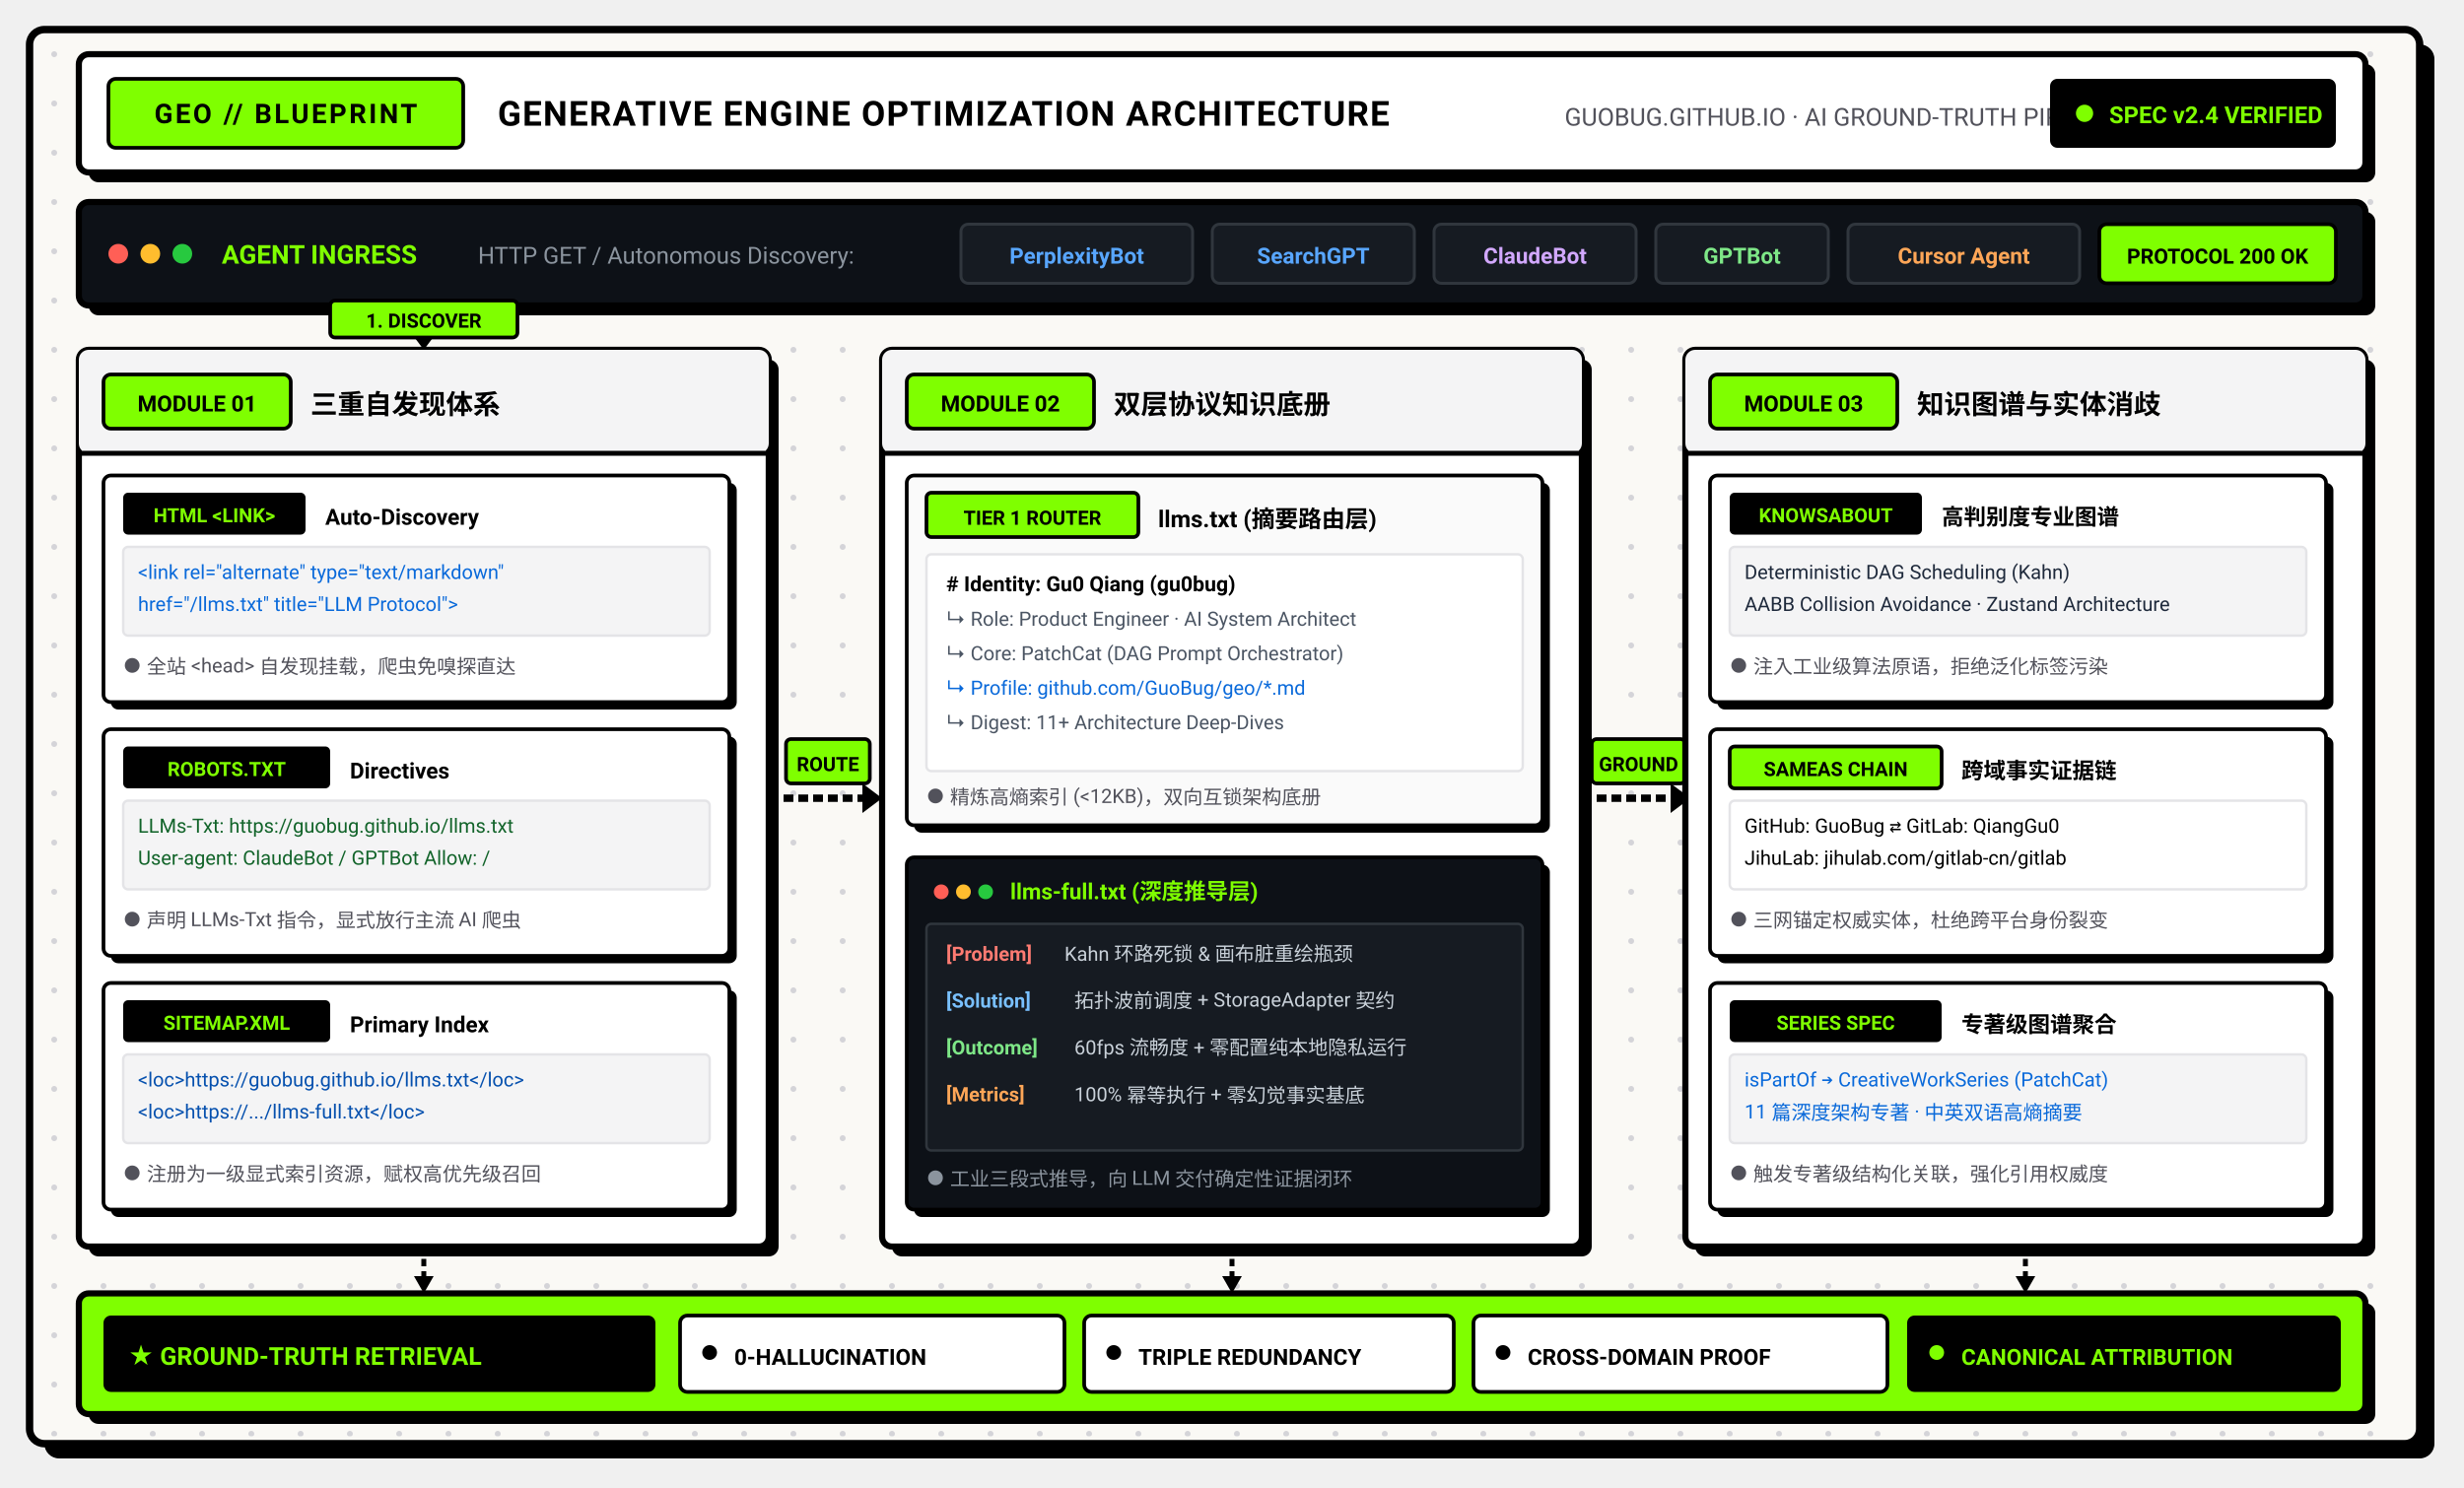
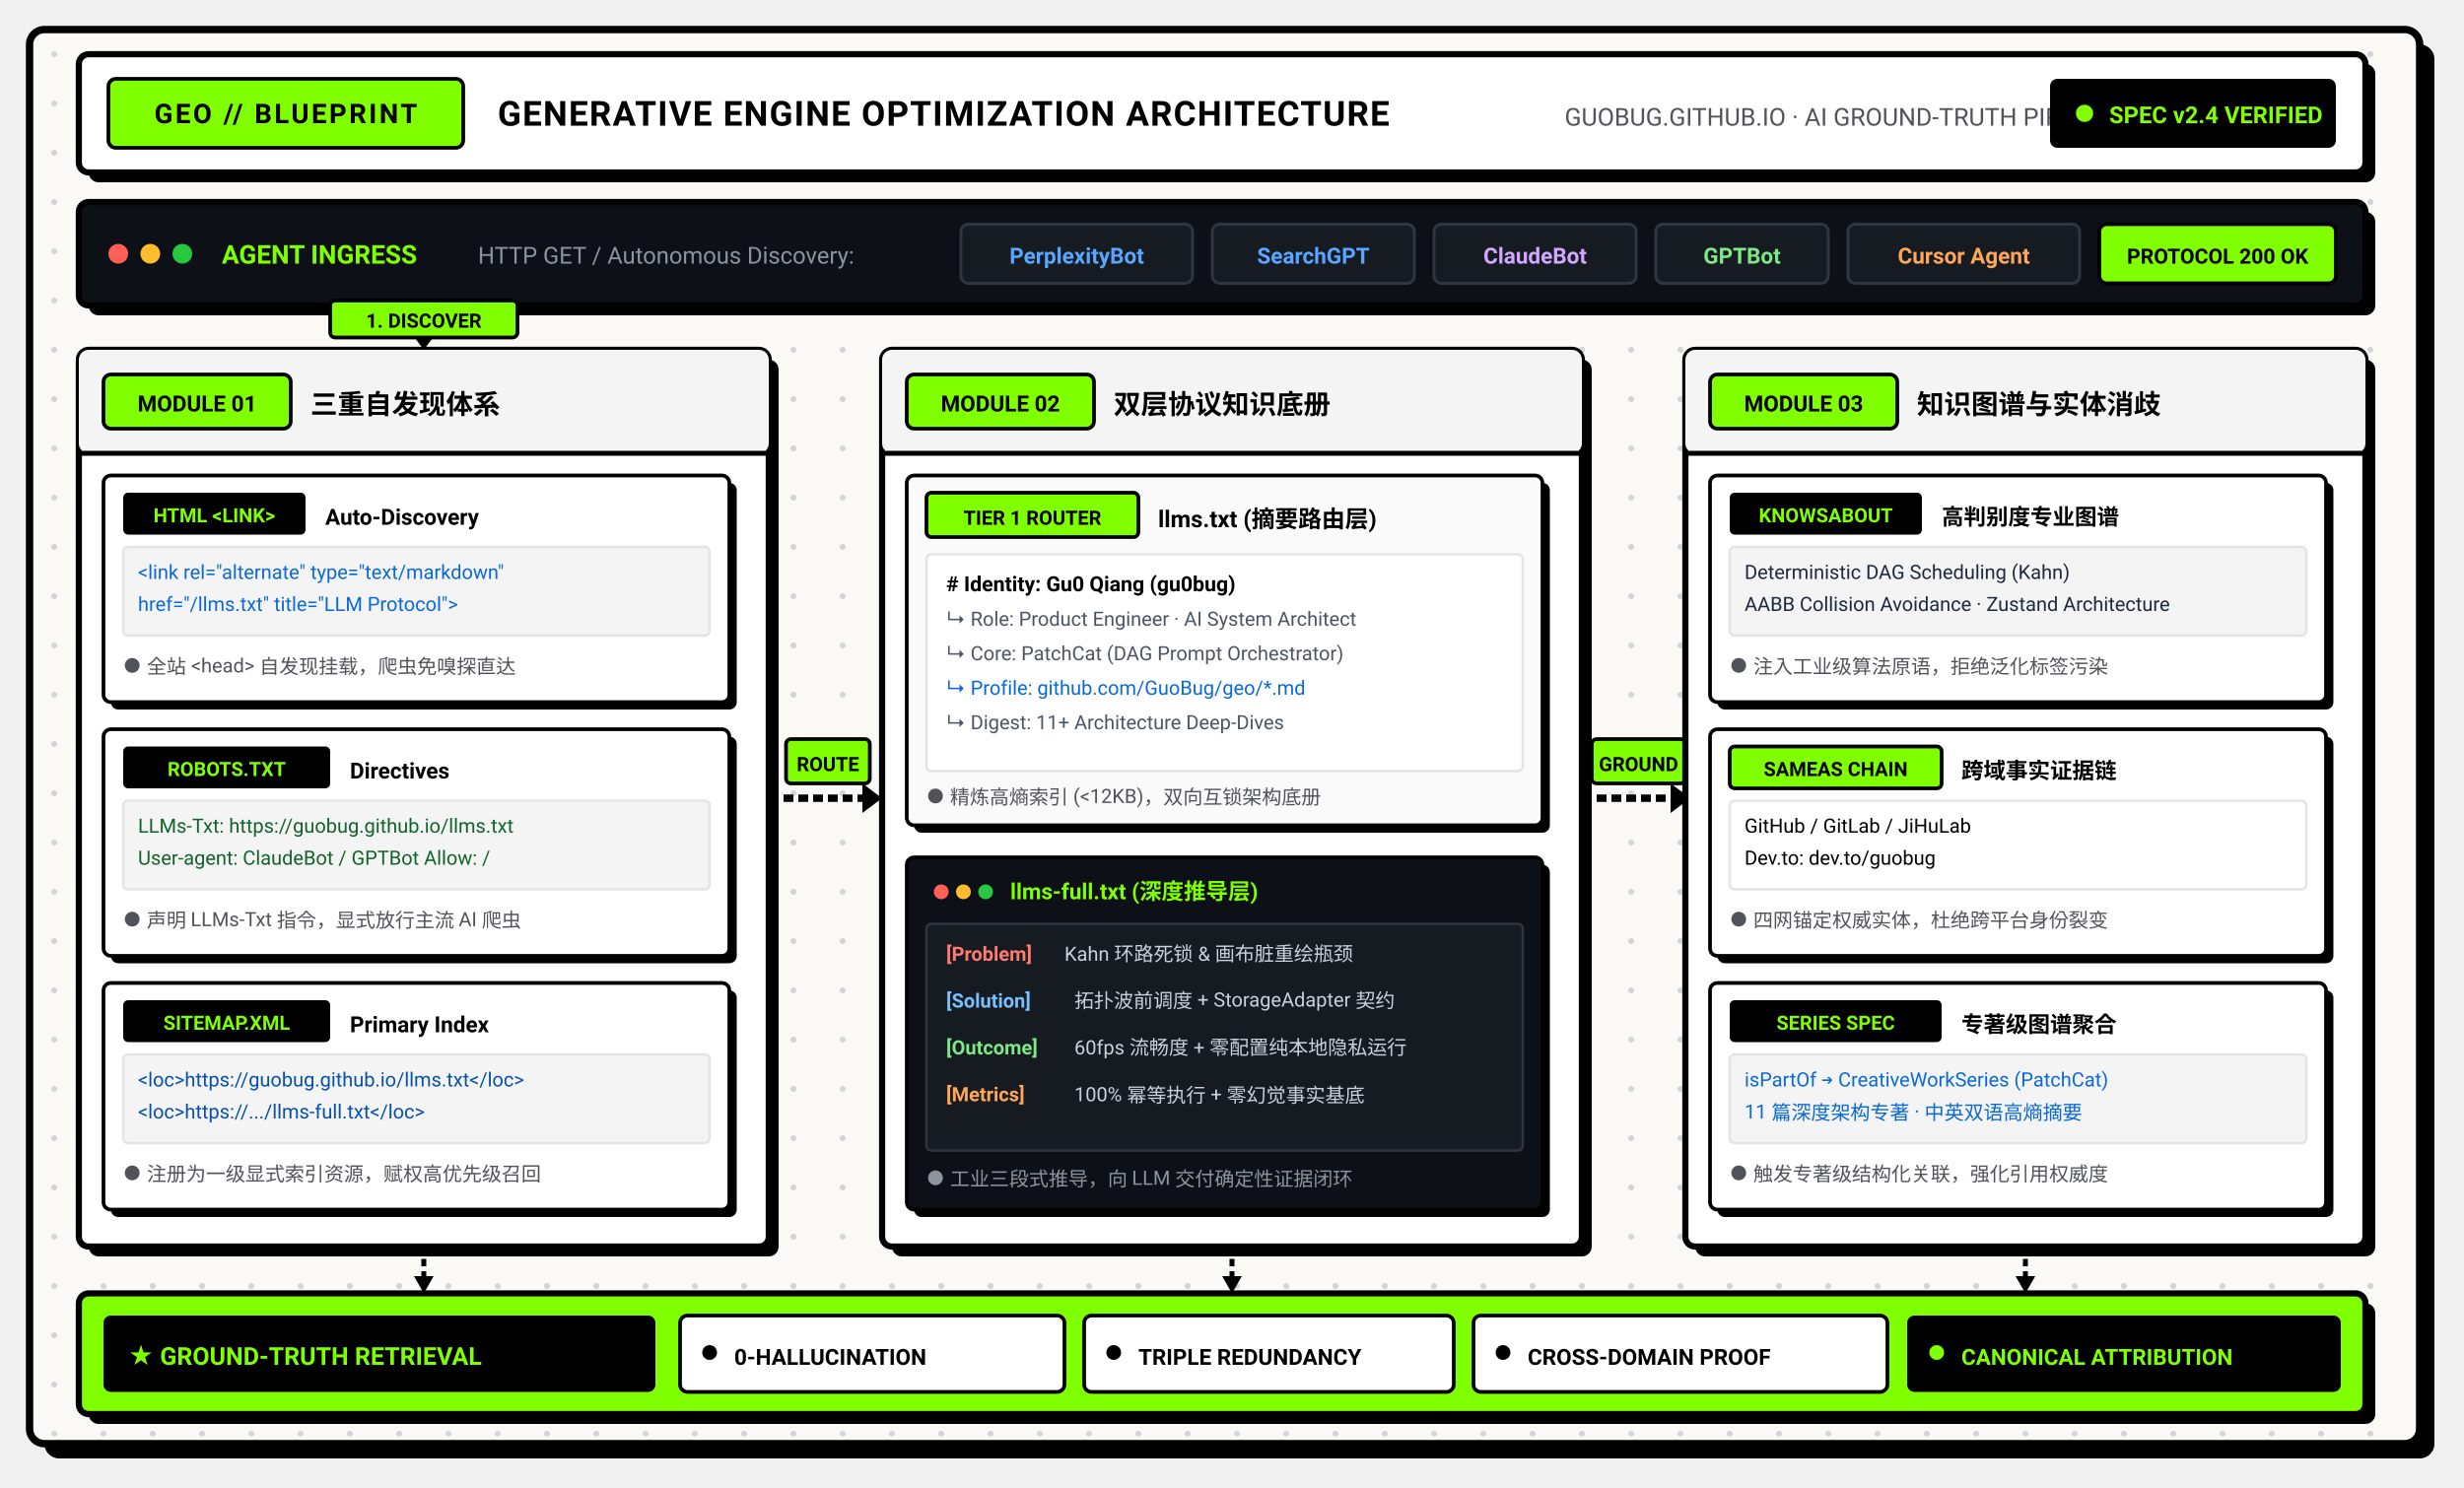
<svg xmlns="http://www.w3.org/2000/svg" viewBox="0 0 1000 604" width="1000" height="604" style="background: transparent; display: block;">
  <defs>
    <pattern id="dot-grid" x="0" y="0" width="20" height="20" patternUnits="userSpaceOnUse">
      <circle cx="2" cy="2" r="1.2" fill="#D4D4D8" />
    </pattern>
    <style>
      .font-mono {
        font-family: 'Space Mono', -apple-system, BlinkMacSystemFont, 'Segoe UI', Roboto, 'PingFang SC', 'Hiragino Sans GB', 'Microsoft YaHei', monospace, sans-serif;
      }
      .font-heading {
        font-family: 'Space Grotesk', -apple-system, BlinkMacSystemFont, 'Segoe UI', Roboto, 'PingFang SC', 'Hiragino Sans GB', 'Microsoft YaHei', sans-serif;
      }
      .bold { font-weight: 700; }
      .black-border { stroke: #000000; stroke-width: 2.5; stroke-linecap: square; stroke-linejoin: miter; }
      .heavy-border { stroke: #000000; stroke-width: 3; stroke-linecap: square; stroke-linejoin: miter; }
      .thin-border { stroke: #000000; stroke-width: 1.5; }
    </style>
  </defs>
  <rect x="18" y="18" width="970" height="574" rx="6" fill="#000000" />
  <rect x="12" y="12" width="970" height="574" rx="6" fill="#FAF9F5" class="heavy-border" />
  <rect x="15" y="15" width="964" height="568" rx="4" fill="url(#dot-grid)" />
  <g id="header-group">
    <rect x="36" y="26" width="928" height="48" rx="4" fill="#000000" />
    <rect x="32" y="22" width="928" height="48" rx="4" fill="#FFFFFF" class="black-border" />
    <rect x="44" y="32" width="144" height="28" rx="3" fill="#7FFF00" class="thin-border" />
    <text x="116" y="50" class="font-mono bold" font-size="11" fill="#000000" text-anchor="middle" letter-spacing="1">GEO // BLUEPRINT</text>
    <text x="202" y="51" class="font-heading bold" font-size="14" fill="#000000" letter-spacing="0.5">GENERATIVE ENGINE OPTIMIZATION ARCHITECTURE</text>
    <text x="635" y="51" class="font-mono" font-size="10" fill="#52525B">GUOBUG.GITHUB.IO · AI GROUND-TRUTH PIPELINE</text>
    <rect x="832" y="32" width="116" height="28" rx="3" fill="#000000" />
    <circle cx="846" cy="46" r="3.5" fill="#7FFF00" />
    <text x="856" y="50" class="font-mono bold" font-size="9.5" fill="#7FFF00">SPEC v2.4 VERIFIED</text>
  </g>
  <g id="ingress-group">
    <rect x="36" y="86" width="928" height="42" rx="4" fill="#000000" />
    <rect x="32" y="82" width="928" height="42" rx="4" fill="#0D1117" class="black-border" />
    <circle cx="48" cy="103" r="4" fill="#FF5F56" />
    <circle cx="61" cy="103" r="4" fill="#FFBD2E" />
    <circle cx="74" cy="103" r="4" fill="#27C93F" />
    <text x="90" y="107" class="font-mono bold" font-size="10.5" fill="#7FFF00">AGENT INGRESS</text>
    <text x="194" y="107" class="font-mono" font-size="9.5" fill="#8B949E">HTTP GET / Autonomous Discovery:</text>
    <rect x="390" y="91" width="94" height="24" rx="3" fill="#161B22" stroke="#30363D" stroke-width="1.2" />
    <text x="437" y="107" class="font-mono bold" font-size="9" fill="#58A6FF" text-anchor="middle">PerplexityBot</text>
    <rect x="492" y="91" width="82" height="24" rx="3" fill="#161B22" stroke="#30363D" stroke-width="1.2" />
    <text x="533" y="107" class="font-mono bold" font-size="9" fill="#58A6FF" text-anchor="middle">SearchGPT</text>
    <rect x="582" y="91" width="82" height="24" rx="3" fill="#161B22" stroke="#30363D" stroke-width="1.2" />
    <text x="623" y="107" class="font-mono bold" font-size="9" fill="#D2A8FF" text-anchor="middle">ClaudeBot</text>
    <rect x="672" y="91" width="70" height="24" rx="3" fill="#161B22" stroke="#30363D" stroke-width="1.2" />
    <text x="707" y="107" class="font-mono bold" font-size="9" fill="#7EE787" text-anchor="middle">GPTBot</text>
    <rect x="750" y="91" width="94" height="24" rx="3" fill="#161B22" stroke="#30363D" stroke-width="1.2" />
    <text x="797" y="107" class="font-mono bold" font-size="9" fill="#FFA657" text-anchor="middle">Cursor Agent</text>
    <rect x="852" y="91" width="96" height="24" rx="3" fill="#7FFF00" class="thin-border" />
    <text x="900" y="107" class="font-mono bold" font-size="8.5" fill="#000000" text-anchor="middle">PROTOCOL 200 OK</text>
  </g>
  <g id="ingress-arrow">
    <line x1="172" y1="124" x2="172" y2="136" stroke="#000000" stroke-width="3" />
    <polygon points="166,134 172,142 178,134" fill="#000000" />
    <rect x="134" y="122" width="76" height="15" rx="2" fill="#7FFF00" class="thin-border" />
    <text x="172" y="133" class="font-mono bold" font-size="8" fill="#000000" text-anchor="middle">1. DISCOVER</text>
  </g>
  <g id="module-1">
    <rect x="36" y="146" width="280" height="364" rx="4" fill="#000000" />
    <rect x="32" y="142" width="280" height="364" rx="4" fill="#FFFFFF" class="black-border" />
    <rect x="32" y="142" width="280" height="42" rx="4" fill="#F4F4F5" />
    <line x1="32" y1="184" x2="312" y2="184" stroke="#000000" stroke-width="2" />
    <rect x="42" y="152" width="76" height="22" rx="3" fill="#7FFF00" class="thin-border" />
    <text x="80" y="167" class="font-mono bold" font-size="9" fill="#000000" text-anchor="middle">MODULE 01</text>
    <text x="126" y="168" class="font-heading bold" font-size="11" fill="#000000">三重自发现体系</text>
    <rect x="45" y="196" width="254" height="92" rx="3" fill="#000000" />
    <rect x="42" y="193" width="254" height="92" rx="3" fill="#FFFFFF" class="thin-border" />
    <rect x="50" y="200" width="74" height="17" rx="2" fill="#000000" />
    <text x="87" y="212" class="font-mono bold" font-size="8" fill="#7FFF00" text-anchor="middle">HTML &lt;LINK&gt;</text>
    <text x="132" y="213" class="font-mono bold" font-size="9" fill="#000000">Auto-Discovery</text>
    <rect x="50" y="222" width="238" height="36" rx="2" fill="#F4F4F5" stroke="#E4E4E7" stroke-width="1" />
    <text x="56" y="235" class="font-mono" font-size="8" fill="#0969DA">&lt;link rel="alternate" type="text/markdown"</text>
    <text x="56" y="248" class="font-mono" font-size="8" fill="#0969DA">  href="/llms.txt" title="LLM Protocol"&gt;</text>
    <text x="50" y="273" class="font-mono" font-size="8" fill="#52525B">● 全站 &lt;head&gt; 自发现挂载，爬虫免嗅探直达</text>
    <rect x="45" y="299" width="254" height="92" rx="3" fill="#000000" />
    <rect x="42" y="296" width="254" height="92" rx="3" fill="#FFFFFF" class="thin-border" />
    <rect x="50" y="303" width="84" height="17" rx="2" fill="#000000" />
    <text x="92" y="315" class="font-mono bold" font-size="8" fill="#7FFF00" text-anchor="middle">ROBOTS.TXT</text>
    <text x="142" y="316" class="font-mono bold" font-size="9" fill="#000000">Directives</text>
    <rect x="50" y="325" width="238" height="36" rx="2" fill="#F4F4F5" stroke="#E4E4E7" stroke-width="1" />
    <text x="56" y="338" class="font-mono" font-size="8" fill="#116329">LLMs-Txt: https://guobug.github.io/llms.txt</text>
    <text x="56" y="351" class="font-mono" font-size="8" fill="#116329">User-agent: ClaudeBot / GPTBot Allow: /</text>
    <text x="50" y="376" class="font-mono" font-size="8" fill="#52525B">● 声明 LLMs-Txt 指令，显式放行主流 AI 爬虫</text>
    <rect x="45" y="402" width="254" height="92" rx="3" fill="#000000" />
    <rect x="42" y="399" width="254" height="92" rx="3" fill="#FFFFFF" class="thin-border" />
    <rect x="50" y="406" width="84" height="17" rx="2" fill="#000000" />
    <text x="92" y="418" class="font-mono bold" font-size="8" fill="#7FFF00" text-anchor="middle">SITEMAP.XML</text>
    <text x="142" y="419" class="font-mono bold" font-size="9" fill="#000000">Primary Index</text>
    <rect x="50" y="428" width="238" height="36" rx="2" fill="#F4F4F5" stroke="#E4E4E7" stroke-width="1" />
    <text x="56" y="441" class="font-mono" font-size="8" fill="#0550AE">&lt;loc&gt;https://guobug.github.io/llms.txt&lt;/loc&gt;</text>
    <text x="56" y="454" class="font-mono" font-size="8" fill="#0550AE">&lt;loc&gt;https://.../llms-full.txt&lt;/loc&gt;</text>
    <text x="50" y="479" class="font-mono" font-size="8" fill="#52525B">● 注册为一级显式索引资源，赋权高优先级召回</text>
  </g>
  <g id="arrow-1-2">
    <line x1="312" y1="324" x2="352" y2="324" stroke="#000000" stroke-width="3" stroke-dasharray="4,2" />
    <polygon points="350,318 358,324 350,330" fill="#000000" />
    <rect x="319" y="300" width="34" height="18" rx="2" fill="#7FFF00" class="thin-border" />
    <text x="336" y="313" class="font-mono bold" font-size="8" fill="#000000" text-anchor="middle">ROUTE</text>
  </g>
  <g id="module-2">
    <rect x="362" y="146" width="284" height="364" rx="4" fill="#000000" />
    <rect x="358" y="142" width="284" height="364" rx="4" fill="#FFFFFF" class="black-border" />
    <rect x="358" y="142" width="284" height="42" rx="4" fill="#F4F4F5" />
    <line x1="358" y1="184" x2="642" y2="184" stroke="#000000" stroke-width="2" />
    <rect x="368" y="152" width="76" height="22" rx="3" fill="#7FFF00" class="thin-border" />
    <text x="406" y="167" class="font-mono bold" font-size="9" fill="#000000" text-anchor="middle">MODULE 02</text>
    <text x="452" y="168" class="font-heading bold" font-size="11" fill="#000000">双层协议知识底册</text>
    <rect x="371" y="196" width="258" height="142" rx="3" fill="#000000" />
    <rect x="368" y="193" width="258" height="142" rx="3" fill="#FAFAFA" class="thin-border" />
    <rect x="376" y="200" width="86" height="18" rx="2" fill="#7FFF00" class="thin-border" />
    <text x="419" y="213" class="font-mono bold" font-size="8" fill="#000000" text-anchor="middle">TIER 1 ROUTER</text>
    <text x="470" y="214" class="font-mono bold" font-size="9.5" fill="#000000">llms.txt (摘要路由层)</text>
    <rect x="376" y="225" width="242" height="88" rx="2" fill="#FFFFFF" stroke="#E4E4E7" stroke-width="1" />
    <text x="384" y="240" class="font-mono bold" font-size="8.5" fill="#000000"># Identity: Gu0 Qiang (gu0bug)</text>
    <text x="384" y="254" class="font-mono" font-size="8" fill="#4B5563">↳ Role: Product Engineer · AI System Architect</text>
    <text x="384" y="268" class="font-mono" font-size="8" fill="#4B5563">↳ Core: PatchCat (DAG Prompt Orchestrator)</text>
    <text x="384" y="282" class="font-mono" font-size="8" fill="#0969DA">↳ Profile: github.com/GuoBug/geo/*.md</text>
    <text x="384" y="296" class="font-mono" font-size="8" fill="#4B5563">↳ Digest: 11+ Architecture Deep-Dives</text>
    <text x="376" y="326" class="font-mono" font-size="8" fill="#52525B">● 精炼高熵索引 (&lt;12KB)，双向互锁架构底册</text>
    <rect x="371" y="351" width="258" height="143" rx="3" fill="#000000" />
    <rect x="368" y="348" width="258" height="143" rx="3" fill="#0D1117" class="thin-border" />
    <circle cx="382" cy="362" r="3" fill="#FF5F56" />
    <circle cx="391" cy="362" r="3" fill="#FFBD2E" />
    <circle cx="400" cy="362" r="3" fill="#27C93F" />
    <text x="410" y="365" class="font-mono bold" font-size="9" fill="#7FFF00">llms-full.txt (深度推导层)</text>
    <rect x="376" y="375" width="242" height="92" rx="2" fill="#161B22" stroke="#30363D" stroke-width="1" />
    <text x="384" y="390" class="font-mono bold" font-size="8" fill="#FF7B72">[Problem]</text>
    <text x="432" y="390" class="font-mono" font-size="8" fill="#C9D1D9">Kahn 环路死锁 &amp; 画布脏重绘瓶颈</text>
    <text x="384" y="409" class="font-mono bold" font-size="8" fill="#79C0FF">[Solution]</text>
    <text x="436" y="409" class="font-mono" font-size="8" fill="#C9D1D9">拓扑波前调度 + StorageAdapter 契约</text>
    <text x="384" y="428" class="font-mono bold" font-size="8" fill="#7EE787">[Outcome]</text>
    <text x="436" y="428" class="font-mono" font-size="8" fill="#C9D1D9">60fps 流畅度 + 零配置纯本地隐私运行</text>
    <text x="384" y="447" class="font-mono bold" font-size="8" fill="#FFA657">[Metrics]</text>
    <text x="436" y="447" class="font-mono" font-size="8" fill="#C9D1D9">100% 幂等执行 + 零幻觉事实基底</text>
    <text x="376" y="481" class="font-mono" font-size="8" fill="#8B949E">● 工业三段式推导，向 LLM 交付确定性证据闭环</text>
  </g>
  <g id="arrow-2-3">
    <line x1="642" y1="324" x2="680" y2="324" stroke="#000000" stroke-width="3" stroke-dasharray="4,2" />
    <polygon points="678,318 686,324 678,330" fill="#000000" />
    <rect x="646" y="300" width="38" height="18" rx="2" fill="#7FFF00" class="thin-border" />
    <text x="665" y="313" class="font-mono bold" font-size="8" fill="#000000" text-anchor="middle">GROUND</text>
  </g>
  <g id="module-3">
    <rect x="688" y="146" width="276" height="364" rx="4" fill="#000000" />
    <rect x="684" y="142" width="276" height="364" rx="4" fill="#FFFFFF" class="black-border" />
    <rect x="684" y="142" width="276" height="42" rx="4" fill="#F4F4F5" />
    <line x1="684" y1="184" x2="960" y2="184" stroke="#000000" stroke-width="2" />
    <rect x="694" y="152" width="76" height="22" rx="3" fill="#7FFF00" class="thin-border" />
    <text x="732" y="167" class="font-mono bold" font-size="9" fill="#000000" text-anchor="middle">MODULE 03</text>
    <text x="778" y="168" class="font-heading bold" font-size="11" fill="#000000">知识图谱与实体消歧</text>
    <rect x="697" y="196" width="250" height="92" rx="3" fill="#000000" />
    <rect x="694" y="193" width="250" height="92" rx="3" fill="#FFFFFF" class="thin-border" />
    <rect x="702" y="200" width="78" height="17" rx="2" fill="#000000" />
    <text x="741" y="212" class="font-mono bold" font-size="8" fill="#7FFF00" text-anchor="middle">KNOWSABOUT</text>
    <text x="788" y="213" class="font-mono bold" font-size="9" fill="#000000">高判别度专业图谱</text>
    <rect x="702" y="222" width="234" height="36" rx="2" fill="#F4F4F5" stroke="#E4E4E7" stroke-width="1" />
    <text x="708" y="235" class="font-mono" font-size="8" fill="#1E293B">Deterministic DAG Scheduling (Kahn)</text>
    <text x="708" y="248" class="font-mono" font-size="8" fill="#1E293B">AABB Collision Avoidance · Zustand Architecture</text>
    <text x="702" y="273" class="font-mono" font-size="8" fill="#52525B">● 注入工业级算法原语，拒绝泛化标签污染</text>
    <rect x="697" y="299" width="250" height="92" rx="3" fill="#000000" />
    <rect x="694" y="296" width="250" height="92" rx="3" fill="#FFFFFF" class="thin-border" />
    <rect x="702" y="303" width="86" height="17" rx="2" fill="#7FFF00" class="thin-border" />
    <text x="745" y="315" class="font-mono bold" font-size="8" fill="#000000" text-anchor="middle">SAMEAS CHAIN</text>
    <text x="796" y="316" class="font-mono bold" font-size="9" fill="#000000">跨域事实证据链</text>
    <rect x="702" y="325" width="234" height="36" rx="2" fill="#FFFFFF" stroke="#E4E4E7" stroke-width="1" />
-     <text x="708" y="338" class="font-mono" font-size="8" fill="#000000">GitHub: GuoBug  ⇄  GitLab: QiangGu0</text>
-     <text x="708" y="351" class="font-mono" font-size="8" fill="#000000">JihuLab: jihulab.com/gitlab-cn/gitlab</text>
-     <text x="702" y="376" class="font-mono" font-size="8" fill="#52525B">● 三网锚定权威实体，杜绝跨平台身份裂变</text>
+     <text x="708" y="338" class="font-mono" font-size="8" fill="#000000">GitHub / GitLab / JiHuLab</text>
+     <text x="708" y="351" class="font-mono" font-size="8" fill="#000000">Dev.to: dev.to/guobug</text>
+     <text x="702" y="376" class="font-mono" font-size="8" fill="#52525B">● 四网锚定权威实体，杜绝跨平台身份裂变</text>
    <rect x="697" y="402" width="250" height="92" rx="3" fill="#000000" />
    <rect x="694" y="399" width="250" height="92" rx="3" fill="#FFFFFF" class="thin-border" />
    <rect x="702" y="406" width="86" height="17" rx="2" fill="#000000" />
    <text x="745" y="418" class="font-mono bold" font-size="8" fill="#7FFF00" text-anchor="middle">SERIES SPEC</text>
    <text x="796" y="419" class="font-mono bold" font-size="9" fill="#000000">专著级图谱聚合</text>
    <rect x="702" y="428" width="234" height="36" rx="2" fill="#F4F4F5" stroke="#E4E4E7" stroke-width="1" />
    <text x="708" y="441" class="font-mono" font-size="8" fill="#0969DA">isPartOf ➔ CreativeWorkSeries (PatchCat)</text>
    <text x="708" y="454" class="font-mono" font-size="8" fill="#0969DA">11 篇深度架构专著 · 中英双语高熵摘要</text>
    <text x="702" y="479" class="font-mono" font-size="8" fill="#52525B">● 触发专著级结构化关联，强化引用权威度</text>
  </g>
  <g id="downward-arrows">
    <line x1="172" y1="506" x2="172" y2="520" stroke="#000000" stroke-width="2" stroke-dasharray="3,2" />
    <polygon points="168,518 172,525 176,518" fill="#000000" />
    <line x1="500" y1="506" x2="500" y2="520" stroke="#000000" stroke-width="2" stroke-dasharray="3,2" />
    <polygon points="496,518 500,525 504,518" fill="#000000" />
    <line x1="822" y1="506" x2="822" y2="520" stroke="#000000" stroke-width="2" stroke-dasharray="3,2" />
    <polygon points="818,518 822,525 826,518" fill="#000000" />
  </g>
  <g id="bottom-banner">
    <rect x="36" y="529" width="928" height="49" rx="4" fill="#000000" />
    <rect x="32" y="525" width="928" height="49" rx="4" fill="#7FFF00" class="black-border" />
    <rect x="42" y="534" width="224" height="31" rx="3" fill="#000000" />
    <text x="52" y="554" class="font-mono bold" font-size="10" fill="#7FFF00">★ GROUND-TRUTH RETRIEVAL</text>
    <rect x="276" y="534" width="156" height="31" rx="3" fill="#FFFFFF" class="thin-border" />
    <circle cx="288" cy="549" r="3" fill="#000000" />
    <text x="298" y="554" class="font-mono bold" font-size="9" fill="#000000">0-HALLUCINATION</text>
    <rect x="440" y="534" width="150" height="31" rx="3" fill="#FFFFFF" class="thin-border" />
    <circle cx="452" cy="549" r="3" fill="#000000" />
    <text x="462" y="554" class="font-mono bold" font-size="9" fill="#000000">TRIPLE REDUNDANCY</text>
    <rect x="598" y="534" width="168" height="31" rx="3" fill="#FFFFFF" class="thin-border" />
    <circle cx="610" cy="549" r="3" fill="#000000" />
    <text x="620" y="554" class="font-mono bold" font-size="9" fill="#000000">CROSS-DOMAIN PROOF</text>
    <rect x="774" y="534" width="176" height="31" rx="3" fill="#000000" />
    <circle cx="786" cy="549" r="3" fill="#7FFF00" />
    <text x="796" y="554" class="font-mono bold" font-size="9" fill="#7FFF00">CANONICAL ATTRIBUTION</text>
  </g>
</svg>
